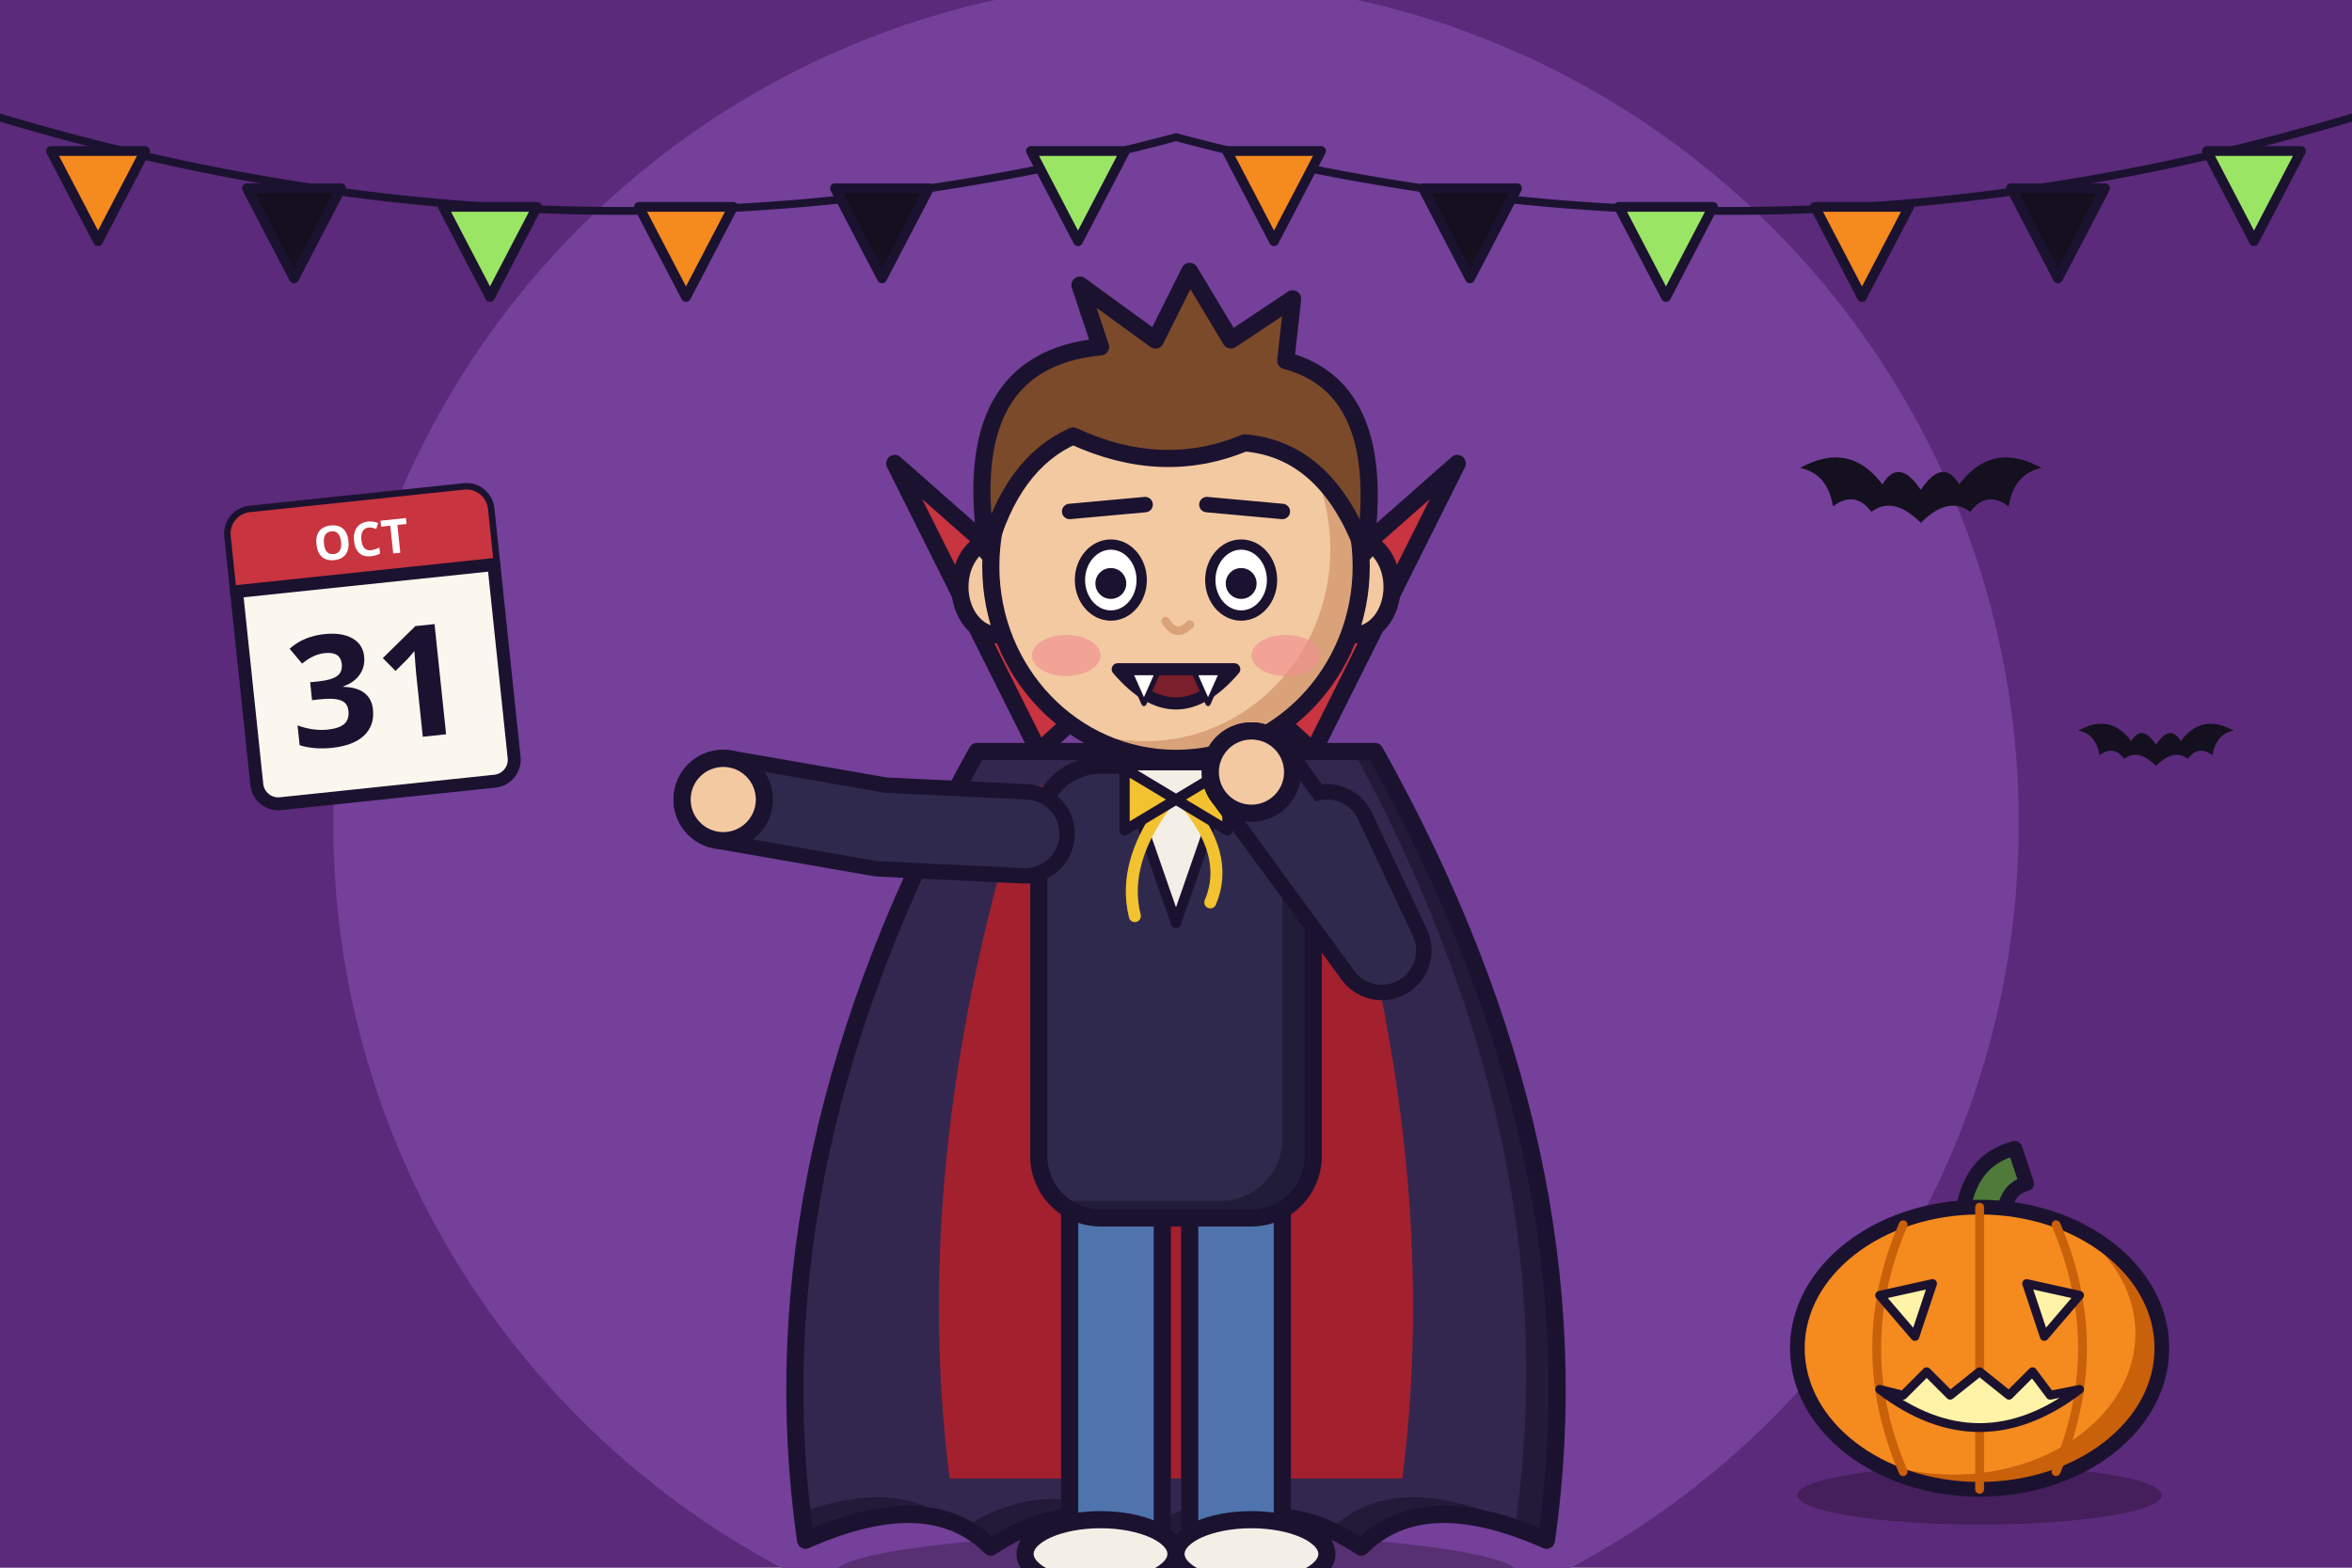
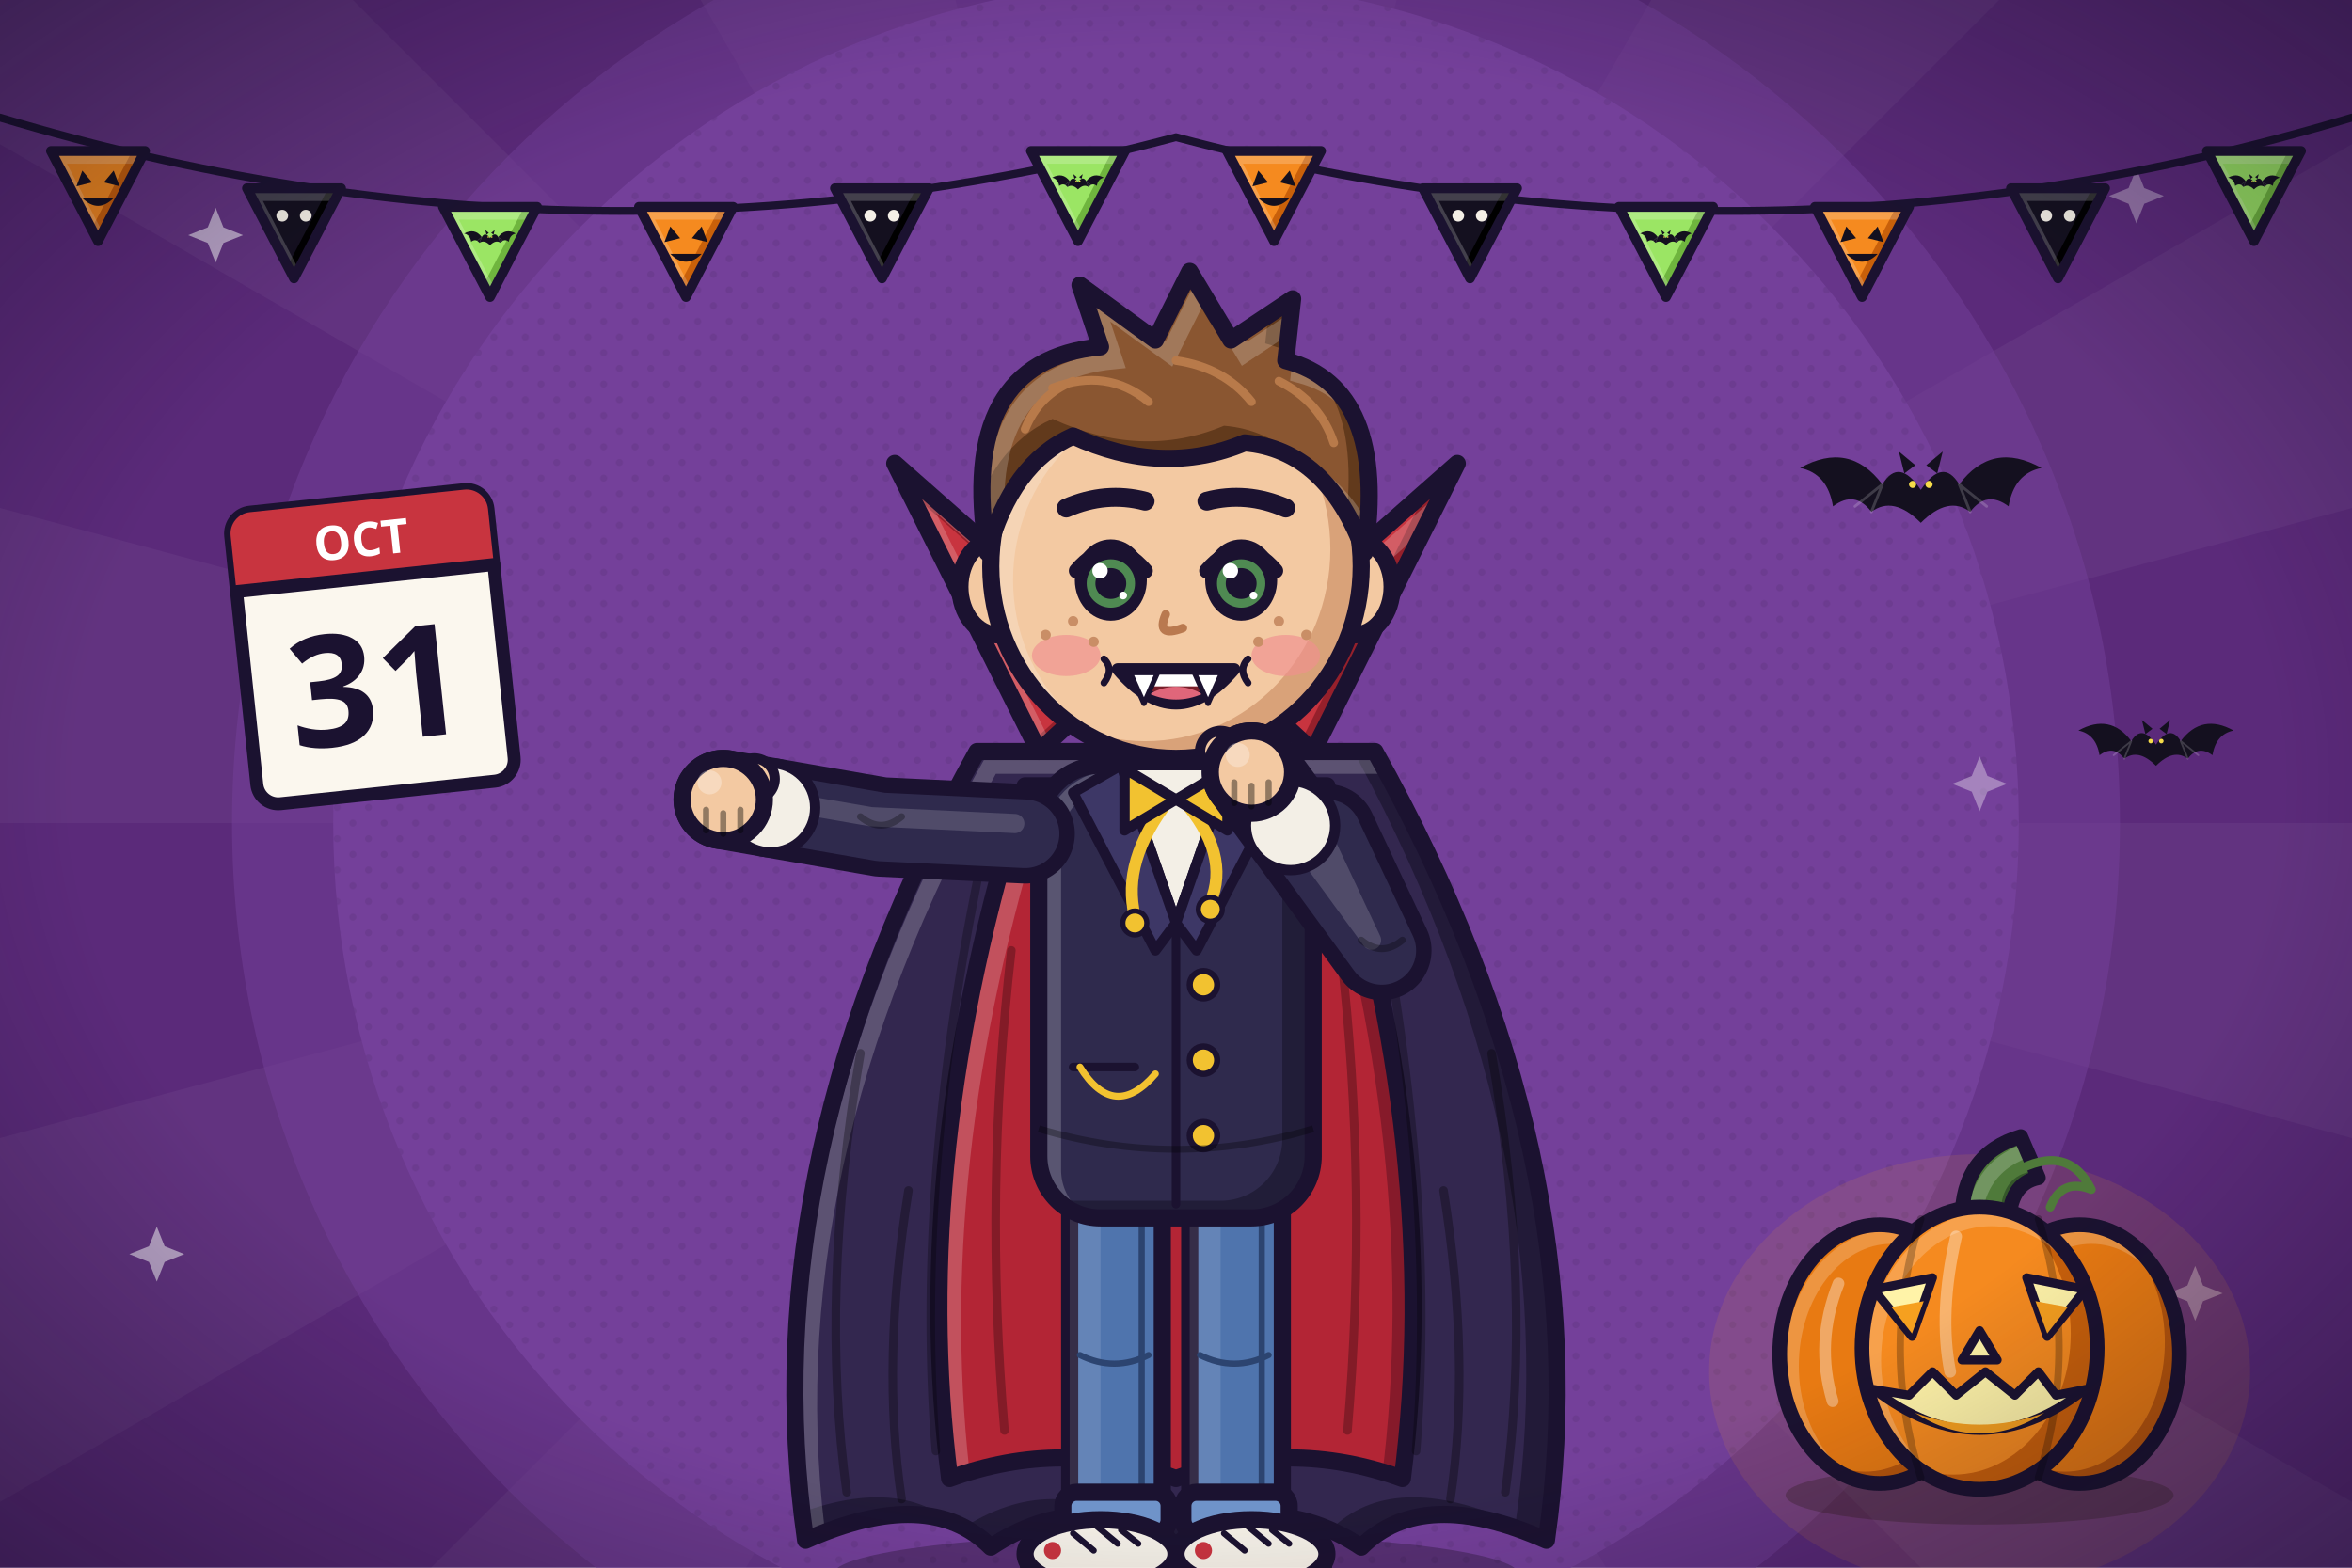
<svg xmlns="http://www.w3.org/2000/svg" viewBox="0 0 1200 800" width="1200" height="800">
+   <defs>
+     <pattern id="wp" width="80" height="110" patternUnits="userSpaceOnUse">
+       <g fill="none" stroke="#000" stroke-opacity=".1" stroke-width="2.5" stroke-linecap="round">
+         <path d="M40 8 Q58 30 40 55 Q22 30 40 8Z M40 55 Q52 70 40 86 Q28 70 40 55Z M40 86 V104 M28 98 Q40 88 52 98 M22 30 Q10 26 6 14 M58 30 Q70 26 74 14" />
+       </g>
+       <g fill="#fff" fill-opacity=".08">
+         <circle cx="0" cy="55" r="5" />
+         <circle cx="80" cy="55" r="5" />
+         <circle cx="0" cy="0" r="3" />
+         <circle cx="80" cy="0" r="3" />
+         <circle cx="0" cy="110" r="3" />
+         <circle cx="80" cy="110" r="3" />
+         <path d="M40 20 Q48 32 40 44 Q32 32 40 20Z" />
+       </g>
+     </pattern>
+     <pattern id="grain" width="320" height="60" patternUnits="userSpaceOnUse">
+       <g fill="none" stroke="#000" stroke-opacity=".13" stroke-width="2" stroke-linecap="round">
+         <path d="M10 12 q60 -8 120 0 t120 2 M40 30 q50 6 100 0 M190 28 q50 -6 110 2 M20 48 q70 -6 140 0 M210 50 q40 4 90 -2" />
+         <ellipse cx="170" cy="30" rx="12" ry="5" />
+         <ellipse cx="170" cy="30" rx="5" ry="2" />
+       </g>
+       <g fill="none" stroke="#fff" stroke-opacity=".06" stroke-width="2">
+         <path d="M60 20 q60 -6 110 0 M220 40 q40 -4 80 0" />
+       </g>
+     </pattern>
+     <pattern id="dots" width="16" height="16" patternUnits="userSpaceOnUse">
+       <circle cx="4" cy="4" r="1.8" fill="#000" fill-opacity=".07" />
+       <circle cx="12" cy="12" r="1.8" fill="#000" fill-opacity=".07" />
+     </pattern>
+     <radialGradient id="vig" cx=".5" cy=".5" r=".75">
+       <stop offset=".62" stop-color="#0b0718" stop-opacity="0" />
+       <stop offset="1" stop-color="#0b0718" stop-opacity=".5" />
+     </radialGradient>
+   </defs>
  <rect width="1200" height="800" fill="#5b2a7a" />
+   <path d="M600 420 L1800 420 L1759.1 730.6Z" fill="#fff" opacity=".045" />
+   <path d="M600 420 L1639.2 1020 L1448.5 1268.5Z" fill="#fff" opacity=".045" />
+   <path d="M600 420 L1200 1459.2 L910.6 1579.1Z" fill="#fff" opacity=".045" />
+   <path d="M600 420 L600 1620 L289.4 1579.1Z" fill="#fff" opacity=".045" />
+   <path d="M600 420 L0 1459.2 L-248.5 1268.5Z" fill="#fff" opacity=".045" />
+   <path d="M600 420 L-439.2 1020 L-559.1 730.6Z" fill="#fff" opacity=".045" />
+   <path d="M600 420 L-600 420 L-559.1 109.4Z" fill="#fff" opacity=".045" />
+   <path d="M600 420 L-439.2 -180 L-248.5 -428.5Z" fill="#fff" opacity=".045" />
+   <path d="M600 420 L0 -619.2 L289.4 -739.1Z" fill="#fff" opacity=".045" />
+   <path d="M600 420 L600 -780 L910.6 -739.1Z" fill="#fff" opacity=".045" />
+   <path d="M600 420 L1200 -619.2 L1448.5 -428.5Z" fill="#fff" opacity=".045" />
+   <path d="M600 420 L1639.2 -180 L1759.1 109.4Z" fill="#fff" opacity=".045" />
+   <circle cx="600" cy="420" r="481.6" fill="#74409a" opacity=".5" />
  <circle cx="600" cy="420" r="430" fill="#74409a" />
+   <circle cx="600" cy="420" r="430" fill="url(#dots)" />
+   <path d="M110 106 l4 10 l10 4 l-10 4 l-4 10 l-4 -10 l-10 -4 l10 -4z" fill="#fff" opacity="0.55" />
+   <path d="M1090 86 l4 10 l10 4 l-10 4 l-4 10 l-4 -10 l-10 -4 l10 -4z" fill="#fff" opacity="0.35" />
+   <path d="M80 626 l4 10 l10 4 l-10 4 l-4 10 l-4 -10 l-10 -4 l10 -4z" fill="#fff" opacity="0.55" />
+   <path d="M1120 646 l4 10 l10 4 l-10 4 l-4 10 l-4 -10 l-10 -4 l10 -4z" fill="#fff" opacity="0.35" />
+   <path d="M200 366 l4 10 l10 4 l-10 4 l-4 10 l-4 -10 l-10 -4 l10 -4z" fill="#fff" opacity="0.55" />
+   <path d="M1010 386 l4 10 l10 4 l-10 4 l-4 10 l-4 -10 l-10 -4 l10 -4z" fill="#fff" opacity="0.35" />
  <path d="M0 60 Q300 150 600 70 Q900 150 1200 60" fill="none" stroke="#1b1230" stroke-width="4" stroke-linecap="round" stroke-linejoin="round" />
-   <path d="M26 77.062 L74 77.062 L50 123.062Z" fill="#f58a1f" stroke="#1b1230" stroke-width="5" stroke-linejoin="round" stroke-linecap="round" />
-   <path d="M126 96.062 L174 96.062 L150 142.062Z" fill="#14101f" stroke="#1b1230" stroke-width="5" stroke-linejoin="round" stroke-linecap="round" />
-   <path d="M226 105.562 L274 105.562 L250 151.562Z" fill="#9be564" stroke="#1b1230" stroke-width="5" stroke-linejoin="round" stroke-linecap="round" />
-   <path d="M326 105.562 L374 105.562 L350 151.562Z" fill="#f58a1f" stroke="#1b1230" stroke-width="5" stroke-linejoin="round" stroke-linecap="round" />
-   <path d="M426 96.062 L474 96.062 L450 142.062Z" fill="#14101f" stroke="#1b1230" stroke-width="5" stroke-linejoin="round" stroke-linecap="round" />
-   <path d="M526 77.062 L574 77.062 L550 123.062Z" fill="#9be564" stroke="#1b1230" stroke-width="5" stroke-linejoin="round" stroke-linecap="round" />
-   <path d="M626 77.062 L674 77.062 L650 123.062Z" fill="#f58a1f" stroke="#1b1230" stroke-width="5" stroke-linejoin="round" stroke-linecap="round" />
-   <path d="M726 96.062 L774 96.062 L750 142.062Z" fill="#14101f" stroke="#1b1230" stroke-width="5" stroke-linejoin="round" stroke-linecap="round" />
-   <path d="M826 105.562 L874 105.562 L850 151.562Z" fill="#9be564" stroke="#1b1230" stroke-width="5" stroke-linejoin="round" stroke-linecap="round" />
-   <path d="M926 105.562 L974 105.562 L950 151.562Z" fill="#f58a1f" stroke="#1b1230" stroke-width="5" stroke-linejoin="round" stroke-linecap="round" />
-   <path d="M1026 96.062 L1074 96.062 L1050 142.062Z" fill="#14101f" stroke="#1b1230" stroke-width="5" stroke-linejoin="round" stroke-linecap="round" />
-   <path d="M1126 77.062 L1174 77.062 L1150 123.062Z" fill="#9be564" stroke="#1b1230" stroke-width="5" stroke-linejoin="round" stroke-linecap="round" />
+   <clipPath id="c0">
+     <path d="M26 77.062 L74 77.062 L50 123.062Z" />
+   </clipPath>
+   <path d="M26 77.062 L74 77.062 L50 123.062Z" fill="#c9600a" />
+   <g clip-path="url(#c0)">
+     <path d="M26 77.062 L74 77.062 L50 123.062Z" fill="#f58a1f" transform="translate(-5 -3)" />
+     <path d="M26 77.062 L74 77.062 L50 123.062Z" fill="none" stroke="#fff" stroke-opacity=".2" stroke-width="5" transform="translate(4 4)" />
+   </g>
+   <path d="M26 77.062 L74 77.062 L50 123.062Z" fill="none" stroke="#1b1230" stroke-width="5" stroke-linejoin="round" stroke-linecap="round" />
+   <path d="M42 87.062 l5 6 l-8 2z M58 87.062 l-5 6 l8 2z M42 101.062 q8 8 16 0z" fill="#14101f" />
+   <clipPath id="c1">
+     <path d="M126 96.062 L174 96.062 L150 142.062Z" />
+   </clipPath>
+   <path d="M126 96.062 L174 96.062 L150 142.062Z" fill="#000" />
+   <g clip-path="url(#c1)">
+     <path d="M126 96.062 L174 96.062 L150 142.062Z" fill="#14101f" transform="translate(-5 -3)" />
+     <path d="M126 96.062 L174 96.062 L150 142.062Z" fill="none" stroke="#fff" stroke-opacity=".2" stroke-width="5" transform="translate(4 4)" />
+   </g>
+   <path d="M126 96.062 L174 96.062 L150 142.062Z" fill="none" stroke="#1b1230" stroke-width="5" stroke-linejoin="round" stroke-linecap="round" />
+   <circle cx="144" cy="110.062" r="3" fill="#f4efe6" />
+   <circle cx="156" cy="110.062" r="3" fill="#f4efe6" />
+   <clipPath id="c2">
+     <path d="M226 105.562 L274 105.562 L250 151.562Z" />
+   </clipPath>
+   <path d="M226 105.562 L274 105.562 L250 151.562Z" fill="#6fb53e" />
+   <g clip-path="url(#c2)">
+     <path d="M226 105.562 L274 105.562 L250 151.562Z" fill="#9be564" transform="translate(-5 -3)" />
+     <path d="M226 105.562 L274 105.562 L250 151.562Z" fill="none" stroke="#fff" stroke-opacity=".2" stroke-width="5" transform="translate(4 4)" />
+   </g>
+   <path d="M226 105.562 L274 105.562 L250 151.562Z" fill="none" stroke="#1b1230" stroke-width="5" stroke-linejoin="round" stroke-linecap="round" />
+   <g transform="translate(250 121.5625) scale(0.3)">
+     <path d="M0 0 Q-8 -12 -14 -2 Q-26 -18 -44 -8 Q-34 -6 -32 6 Q-24 0 -18 8 Q-10 2 0 12 Q10 2 18 8 Q24 0 32 6 Q34 -6 44 -8 Q26 -18 14 -2 Q8 -12 0 0Z" fill="#14101f" />
+     <path d="M-6 -6 l-2 -8 l6 5 M6 -6 l2 -8 l-6 5" fill="#14101f" />
+     <circle cx="-3" cy="-2" r="1.3" fill="#f6dc4a" />
+     <circle cx="3" cy="-2" r="1.3" fill="#f6dc4a" />
+     <path d="M-14 -2 l-10 8 M14 -2 l10 8 M-14 -2 l-4 10 M14 -2 l4 10" fill="none" stroke="#fff" stroke-opacity="0.18" stroke-width="1" stroke-linecap="round" stroke-linejoin="round" />
+   </g>
+   <clipPath id="c3">
+     <path d="M326 105.562 L374 105.562 L350 151.562Z" />
+   </clipPath>
+   <path d="M326 105.562 L374 105.562 L350 151.562Z" fill="#c9600a" />
+   <g clip-path="url(#c3)">
+     <path d="M326 105.562 L374 105.562 L350 151.562Z" fill="#f58a1f" transform="translate(-5 -3)" />
+     <path d="M326 105.562 L374 105.562 L350 151.562Z" fill="none" stroke="#fff" stroke-opacity=".2" stroke-width="5" transform="translate(4 4)" />
+   </g>
+   <path d="M326 105.562 L374 105.562 L350 151.562Z" fill="none" stroke="#1b1230" stroke-width="5" stroke-linejoin="round" stroke-linecap="round" />
+   <path d="M342 115.562 l5 6 l-8 2z M358 115.562 l-5 6 l8 2z M342 129.562 q8 8 16 0z" fill="#14101f" />
+   <clipPath id="c4">
+     <path d="M426 96.062 L474 96.062 L450 142.062Z" />
+   </clipPath>
+   <path d="M426 96.062 L474 96.062 L450 142.062Z" fill="#000" />
+   <g clip-path="url(#c4)">
+     <path d="M426 96.062 L474 96.062 L450 142.062Z" fill="#14101f" transform="translate(-5 -3)" />
+     <path d="M426 96.062 L474 96.062 L450 142.062Z" fill="none" stroke="#fff" stroke-opacity=".2" stroke-width="5" transform="translate(4 4)" />
+   </g>
+   <path d="M426 96.062 L474 96.062 L450 142.062Z" fill="none" stroke="#1b1230" stroke-width="5" stroke-linejoin="round" stroke-linecap="round" />
+   <circle cx="444" cy="110.062" r="3" fill="#f4efe6" />
+   <circle cx="456" cy="110.062" r="3" fill="#f4efe6" />
+   <clipPath id="c5">
+     <path d="M526 77.062 L574 77.062 L550 123.062Z" />
+   </clipPath>
+   <path d="M526 77.062 L574 77.062 L550 123.062Z" fill="#6fb53e" />
+   <g clip-path="url(#c5)">
+     <path d="M526 77.062 L574 77.062 L550 123.062Z" fill="#9be564" transform="translate(-5 -3)" />
+     <path d="M526 77.062 L574 77.062 L550 123.062Z" fill="none" stroke="#fff" stroke-opacity=".2" stroke-width="5" transform="translate(4 4)" />
+   </g>
+   <path d="M526 77.062 L574 77.062 L550 123.062Z" fill="none" stroke="#1b1230" stroke-width="5" stroke-linejoin="round" stroke-linecap="round" />
+   <g transform="translate(550 93.0625) scale(0.3)">
+     <path d="M0 0 Q-8 -12 -14 -2 Q-26 -18 -44 -8 Q-34 -6 -32 6 Q-24 0 -18 8 Q-10 2 0 12 Q10 2 18 8 Q24 0 32 6 Q34 -6 44 -8 Q26 -18 14 -2 Q8 -12 0 0Z" fill="#14101f" />
+     <path d="M-6 -6 l-2 -8 l6 5 M6 -6 l2 -8 l-6 5" fill="#14101f" />
+     <circle cx="-3" cy="-2" r="1.3" fill="#f6dc4a" />
+     <circle cx="3" cy="-2" r="1.3" fill="#f6dc4a" />
+     <path d="M-14 -2 l-10 8 M14 -2 l10 8 M-14 -2 l-4 10 M14 -2 l4 10" fill="none" stroke="#fff" stroke-opacity="0.18" stroke-width="1" stroke-linecap="round" stroke-linejoin="round" />
+   </g>
+   <clipPath id="c6">
+     <path d="M626 77.062 L674 77.062 L650 123.062Z" />
+   </clipPath>
+   <path d="M626 77.062 L674 77.062 L650 123.062Z" fill="#c9600a" />
+   <g clip-path="url(#c6)">
+     <path d="M626 77.062 L674 77.062 L650 123.062Z" fill="#f58a1f" transform="translate(-5 -3)" />
+     <path d="M626 77.062 L674 77.062 L650 123.062Z" fill="none" stroke="#fff" stroke-opacity=".2" stroke-width="5" transform="translate(4 4)" />
+   </g>
+   <path d="M626 77.062 L674 77.062 L650 123.062Z" fill="none" stroke="#1b1230" stroke-width="5" stroke-linejoin="round" stroke-linecap="round" />
+   <path d="M642 87.062 l5 6 l-8 2z M658 87.062 l-5 6 l8 2z M642 101.062 q8 8 16 0z" fill="#14101f" />
+   <clipPath id="c7">
+     <path d="M726 96.062 L774 96.062 L750 142.062Z" />
+   </clipPath>
+   <path d="M726 96.062 L774 96.062 L750 142.062Z" fill="#000" />
+   <g clip-path="url(#c7)">
+     <path d="M726 96.062 L774 96.062 L750 142.062Z" fill="#14101f" transform="translate(-5 -3)" />
+     <path d="M726 96.062 L774 96.062 L750 142.062Z" fill="none" stroke="#fff" stroke-opacity=".2" stroke-width="5" transform="translate(4 4)" />
+   </g>
+   <path d="M726 96.062 L774 96.062 L750 142.062Z" fill="none" stroke="#1b1230" stroke-width="5" stroke-linejoin="round" stroke-linecap="round" />
+   <circle cx="744" cy="110.062" r="3" fill="#f4efe6" />
+   <circle cx="756" cy="110.062" r="3" fill="#f4efe6" />
+   <clipPath id="c8">
+     <path d="M826 105.562 L874 105.562 L850 151.562Z" />
+   </clipPath>
+   <path d="M826 105.562 L874 105.562 L850 151.562Z" fill="#6fb53e" />
+   <g clip-path="url(#c8)">
+     <path d="M826 105.562 L874 105.562 L850 151.562Z" fill="#9be564" transform="translate(-5 -3)" />
+     <path d="M826 105.562 L874 105.562 L850 151.562Z" fill="none" stroke="#fff" stroke-opacity=".2" stroke-width="5" transform="translate(4 4)" />
+   </g>
+   <path d="M826 105.562 L874 105.562 L850 151.562Z" fill="none" stroke="#1b1230" stroke-width="5" stroke-linejoin="round" stroke-linecap="round" />
+   <g transform="translate(850 121.5625) scale(0.3)">
+     <path d="M0 0 Q-8 -12 -14 -2 Q-26 -18 -44 -8 Q-34 -6 -32 6 Q-24 0 -18 8 Q-10 2 0 12 Q10 2 18 8 Q24 0 32 6 Q34 -6 44 -8 Q26 -18 14 -2 Q8 -12 0 0Z" fill="#14101f" />
+     <path d="M-6 -6 l-2 -8 l6 5 M6 -6 l2 -8 l-6 5" fill="#14101f" />
+     <circle cx="-3" cy="-2" r="1.3" fill="#f6dc4a" />
+     <circle cx="3" cy="-2" r="1.3" fill="#f6dc4a" />
+     <path d="M-14 -2 l-10 8 M14 -2 l10 8 M-14 -2 l-4 10 M14 -2 l4 10" fill="none" stroke="#fff" stroke-opacity="0.18" stroke-width="1" stroke-linecap="round" stroke-linejoin="round" />
+   </g>
+   <clipPath id="c9">
+     <path d="M926 105.562 L974 105.562 L950 151.562Z" />
+   </clipPath>
+   <path d="M926 105.562 L974 105.562 L950 151.562Z" fill="#c9600a" />
+   <g clip-path="url(#c9)">
+     <path d="M926 105.562 L974 105.562 L950 151.562Z" fill="#f58a1f" transform="translate(-5 -3)" />
+     <path d="M926 105.562 L974 105.562 L950 151.562Z" fill="none" stroke="#fff" stroke-opacity=".2" stroke-width="5" transform="translate(4 4)" />
+   </g>
+   <path d="M926 105.562 L974 105.562 L950 151.562Z" fill="none" stroke="#1b1230" stroke-width="5" stroke-linejoin="round" stroke-linecap="round" />
+   <path d="M942 115.562 l5 6 l-8 2z M958 115.562 l-5 6 l8 2z M942 129.562 q8 8 16 0z" fill="#14101f" />
+   <clipPath id="c10">
+     <path d="M1026 96.062 L1074 96.062 L1050 142.062Z" />
+   </clipPath>
+   <path d="M1026 96.062 L1074 96.062 L1050 142.062Z" fill="#000" />
+   <g clip-path="url(#c10)">
+     <path d="M1026 96.062 L1074 96.062 L1050 142.062Z" fill="#14101f" transform="translate(-5 -3)" />
+     <path d="M1026 96.062 L1074 96.062 L1050 142.062Z" fill="none" stroke="#fff" stroke-opacity=".2" stroke-width="5" transform="translate(4 4)" />
+   </g>
+   <path d="M1026 96.062 L1074 96.062 L1050 142.062Z" fill="none" stroke="#1b1230" stroke-width="5" stroke-linejoin="round" stroke-linecap="round" />
+   <circle cx="1044" cy="110.062" r="3" fill="#f4efe6" />
+   <circle cx="1056" cy="110.062" r="3" fill="#f4efe6" />
+   <clipPath id="c11">
+     <path d="M1126 77.062 L1174 77.062 L1150 123.062Z" />
+   </clipPath>
+   <path d="M1126 77.062 L1174 77.062 L1150 123.062Z" fill="#6fb53e" />
+   <g clip-path="url(#c11)">
+     <path d="M1126 77.062 L1174 77.062 L1150 123.062Z" fill="#9be564" transform="translate(-5 -3)" />
+     <path d="M1126 77.062 L1174 77.062 L1150 123.062Z" fill="none" stroke="#fff" stroke-opacity=".2" stroke-width="5" transform="translate(4 4)" />
+   </g>
+   <path d="M1126 77.062 L1174 77.062 L1150 123.062Z" fill="none" stroke="#1b1230" stroke-width="5" stroke-linejoin="round" stroke-linecap="round" />
+   <g transform="translate(1150 93.0625) scale(0.3)">
+     <path d="M0 0 Q-8 -12 -14 -2 Q-26 -18 -44 -8 Q-34 -6 -32 6 Q-24 0 -18 8 Q-10 2 0 12 Q10 2 18 8 Q24 0 32 6 Q34 -6 44 -8 Q26 -18 14 -2 Q8 -12 0 0Z" fill="#14101f" />
+     <path d="M-6 -6 l-2 -8 l6 5 M6 -6 l2 -8 l-6 5" fill="#14101f" />
+     <circle cx="-3" cy="-2" r="1.3" fill="#f6dc4a" />
+     <circle cx="3" cy="-2" r="1.3" fill="#f6dc4a" />
+     <path d="M-14 -2 l-10 8 M14 -2 l10 8 M-14 -2 l-4 10 M14 -2 l4 10" fill="none" stroke="#fff" stroke-opacity="0.18" stroke-width="1" stroke-linecap="round" stroke-linejoin="round" />
+   </g>
  <g transform="translate(190 330) rotate(-6) scale(2.2)">
    <rect x="-30" y="-34" width="60" height="68" rx="5" fill="#fbf7ee" stroke="#1b1230" stroke-width="3" stroke-linejoin="round" stroke-linecap="round" />
    <path d="M-30 -29 a5 5 0 0 1 5 -5 h50 a5 5 0 0 1 5 5 v13 h-60z" fill="#c8343f" />
    <path d="M-30 -16 h60" fill="none" stroke="#1b1230" stroke-width="3" stroke-linecap="round" stroke-linejoin="round" />
    <text x="0" y="-21" font-family="'Open Sans',sans-serif" font-weight="700" font-size="11" fill="#fff" text-anchor="middle">OCT</text>
    <text x="0" y="22" font-family="'Open Sans',sans-serif" font-weight="700" font-size="36" fill="#1b1230" text-anchor="middle">31</text>
  </g>
  <g transform="translate(1010 760) scale(1.5)">
-     <ellipse cx="0" cy="2" rx="62" ry="10" fill="#000" opacity=".25" />
-     <path d="M-6 -92 Q-4 -112 12 -116 L16 -104 Q8 -102 8 -90Z" fill="#4f7a3a" stroke="#1b1230" stroke-width="5" stroke-linejoin="round" stroke-linecap="round" />
-     <clipPath id="c0">
-       <ellipse cx="0" cy="-48" rx="62" ry="48" />
-     </clipPath>
-     <ellipse cx="0" cy="-48" rx="62" ry="48" fill="#c9600a" />
-     <g clip-path="url(#c0)">
-       <ellipse cx="0" cy="-48" rx="62" ry="48" fill="#f58a1f" transform="translate(-9 -5)" />
-     </g>
-     <ellipse cx="0" cy="-48" rx="62" ry="48" fill="none" stroke="#1b1230" stroke-width="5" stroke-linejoin="round" stroke-linecap="round" />
-     <path d="M-26 -90 Q-44 -48 -26 -6 M26 -90 Q44 -48 26 -6 M0 -96 V0" fill="none" stroke="#c9600a" stroke-width="3" stroke-linecap="round" stroke-linejoin="round" />
-     <path d="M-34 -66 l18 -4 l-6 18z M34 -66 l-18 -4 l6 18z" fill="#fff3a8" stroke="#1b1230" stroke-width="3" stroke-linejoin="round" stroke-linecap="round" />
-     <path d="M-34 -34 Q0 -8 34 -34 l-10 2 l-6 -8 l-8 8 l-10 -8 l-10 8 l-8 -8 l-8 8 z" fill="#fff3a8" stroke="#1b1230" stroke-width="3" stroke-linejoin="round" stroke-linecap="round" />
+     <ellipse cx="0" cy="2" rx="66" ry="10" fill="#000" opacity=".25" />
+     <ellipse cx="0" cy="-40" rx="92" ry="74" fill="#f6a01f" opacity=".12" />
+     <clipPath id="c12">
+       <path d="M-6 -92 Q-6 -114 14 -120 L20 -106 Q10 -104 10 -90Z" />
+     </clipPath>
+     <path d="M-6 -92 Q-6 -114 14 -120 L20 -106 Q10 -104 10 -90Z" fill="#35572a" />
+     <g clip-path="url(#c12)">
+       <path d="M-6 -92 Q-6 -114 14 -120 L20 -106 Q10 -104 10 -90Z" fill="#4f7a3a" transform="translate(-3 -2)" />
+       <path d="M-6 -92 Q-6 -114 14 -120 L20 -106 Q10 -104 10 -90Z" fill="none" stroke="#fff" stroke-opacity=".2" stroke-width="5" transform="translate(4 4)" />
+     </g>
+     <path d="M-6 -92 Q-6 -114 14 -120 L20 -106 Q10 -104 10 -90Z" fill="none" stroke="#1b1230" stroke-width="5" stroke-linejoin="round" stroke-linecap="round" />
+     <path d="M12 -108 q18 -10 26 6 q-10 -4 -14 6" fill="none" stroke="#4f7a3a" stroke-width="3" stroke-linecap="round" stroke-linejoin="round" />
+     <clipPath id="c13">
+       <ellipse cx="-34" cy="-46" rx="34" ry="44" />
+     </clipPath>
+     <ellipse cx="-34" cy="-46" rx="34" ry="44" fill="#b9560a" />
+     <g clip-path="url(#c13)">
+       <ellipse cx="-34" cy="-46" rx="34" ry="44" fill="#e87a12" transform="translate(-5 -4)" />
+       <ellipse cx="-34" cy="-46" rx="34" ry="44" fill="none" stroke="#fff" stroke-opacity=".2" stroke-width="5" transform="translate(4 4)" />
+     </g>
+     <ellipse cx="-34" cy="-46" rx="34" ry="44" fill="none" stroke="#1b1230" stroke-width="5" stroke-linejoin="round" stroke-linecap="round" />
+     <clipPath id="c14">
+       <ellipse cx="34" cy="-46" rx="34" ry="44" />
+     </clipPath>
+     <ellipse cx="34" cy="-46" rx="34" ry="44" fill="#b9560a" />
+     <g clip-path="url(#c14)">
+       <ellipse cx="34" cy="-46" rx="34" ry="44" fill="#e87a12" transform="translate(-5 -4)" />
+       <ellipse cx="34" cy="-46" rx="34" ry="44" fill="none" stroke="#fff" stroke-opacity=".2" stroke-width="5" transform="translate(4 4)" />
+     </g>
+     <ellipse cx="34" cy="-46" rx="34" ry="44" fill="none" stroke="#1b1230" stroke-width="5" stroke-linejoin="round" stroke-linecap="round" />
+     <clipPath id="c15">
+       <ellipse cx="0" cy="-48" rx="40" ry="48" />
+     </clipPath>
+     <ellipse cx="0" cy="-48" rx="40" ry="48" fill="#c9600a" />
+     <g clip-path="url(#c15)">
+       <ellipse cx="0" cy="-48" rx="40" ry="48" fill="#f58a1f" transform="translate(-9 -5)" />
+       <ellipse cx="0" cy="-48" rx="40" ry="48" fill="none" stroke="#fff" stroke-opacity=".2" stroke-width="5" transform="translate(4 4)" />
+     </g>
+     <ellipse cx="0" cy="-48" rx="40" ry="48" fill="none" stroke="#1b1230" stroke-width="5" stroke-linejoin="round" stroke-linecap="round" />
+     <path d="M-20 -92 Q-34 -48 -20 -4 M20 -92 Q34 -48 20 -4" fill="none" stroke="#000" stroke-opacity="0.25" stroke-width="2.5" stroke-linecap="round" stroke-linejoin="round" />
+     <path d="M-48 -70 Q-56 -50 -50 -30 M-8 -86 Q-14 -60 -10 -40" fill="none" stroke="#fff" stroke-opacity="0.35" stroke-width="4" stroke-linecap="round" stroke-linejoin="round" />
+     <path d="M-36 -68 l20 -4 l-7 20z M36 -68 l-20 -4 l7 20z M-6 -44 l6 -10 l6 10z" fill="#fff3a8" stroke="#1b1230" stroke-width="3" stroke-linejoin="round" stroke-linecap="round" />
+     <path d="M-30 -62 l11 -2 l-4 11z M30 -62 l-11 -2 l4 11z" fill="#f6a01f" />
+     <path d="M-36 -34 Q0 -6 36 -34 l-10 2 l-6 -8 l-8 8 l-10 -8 l-10 8 l-8 -8 l-8 8 z" fill="#fff3a8" stroke="#1b1230" stroke-width="3" stroke-linejoin="round" stroke-linecap="round" />
+     <path d="M-22 -26 Q0 -12 22 -26 Q0 -18 -22 -26z" fill="#f6a01f" />
  </g>
  <g transform="translate(980 250) scale(1.4)">
    <path d="M0 0 Q-8 -12 -14 -2 Q-26 -18 -44 -8 Q-34 -6 -32 6 Q-24 0 -18 8 Q-10 2 0 12 Q10 2 18 8 Q24 0 32 6 Q34 -6 44 -8 Q26 -18 14 -2 Q8 -12 0 0Z" fill="#14101f" />
+     <path d="M-6 -6 l-2 -8 l6 5 M6 -6 l2 -8 l-6 5" fill="#14101f" />
+     <circle cx="-3" cy="-2" r="1.3" fill="#f6dc4a" />
+     <circle cx="3" cy="-2" r="1.3" fill="#f6dc4a" />
+     <path d="M-14 -2 l-10 8 M14 -2 l10 8 M-14 -2 l-4 10 M14 -2 l4 10" fill="none" stroke="#fff" stroke-opacity="0.18" stroke-width="1" stroke-linecap="round" stroke-linejoin="round" />
  </g>
  <g transform="translate(1100 380) scale(0.9)">
    <path d="M0 0 Q-8 -12 -14 -2 Q-26 -18 -44 -8 Q-34 -6 -32 6 Q-24 0 -18 8 Q-10 2 0 12 Q10 2 18 8 Q24 0 32 6 Q34 -6 44 -8 Q26 -18 14 -2 Q8 -12 0 0Z" fill="#14101f" />
+     <path d="M-6 -6 l-2 -8 l6 5 M6 -6 l2 -8 l-6 5" fill="#14101f" />
+     <circle cx="-3" cy="-2" r="1.3" fill="#f6dc4a" />
+     <circle cx="3" cy="-2" r="1.3" fill="#f6dc4a" />
+     <path d="M-14 -2 l-10 8 M14 -2 l10 8 M-14 -2 l-4 10 M14 -2 l4 10" fill="none" stroke="#fff" stroke-opacity="0.18" stroke-width="1" stroke-linecap="round" stroke-linejoin="round" />
  </g>
  <g transform="translate(600 800) scale(1.75)">
    <ellipse cx="0" cy="2" rx="100" ry="12" fill="#000" opacity=".25" />
-     <clipPath id="c1">
+     <clipPath id="c16">
      <path d="M-58 -238 Q-124 -120 -108 -8 Q-72 -24 -54 -6 Q-27 -24 0 -6 Q27 -24 54 -6 Q72 -24 108 -8 Q124 -120 58 -238 Z" />
    </clipPath>
    <path d="M-58 -238 Q-124 -120 -108 -8 Q-72 -24 -54 -6 Q-27 -24 0 -6 Q27 -24 54 -6 Q72 -24 108 -8 Q124 -120 58 -238 Z" fill="#221a38" />
-     <g clip-path="url(#c1)">
+     <g clip-path="url(#c16)">
      <path d="M-58 -238 Q-124 -120 -108 -8 Q-72 -24 -54 -6 Q-27 -24 0 -6 Q27 -24 54 -6 Q72 -24 108 -8 Q124 -120 58 -238 Z" fill="#33274f" transform="translate(-9 -5)" />
+       <path d="M-58 -238 Q-124 -120 -108 -8 Q-72 -24 -54 -6 Q-27 -24 0 -6 Q27 -24 54 -6 Q72 -24 108 -8 Q124 -120 58 -238 Z" fill="none" stroke="#fff" stroke-opacity=".2" stroke-width="5" transform="translate(4 4)" />
    </g>
    <path d="M-58 -238 Q-124 -120 -108 -8 Q-72 -24 -54 -6 Q-27 -24 0 -6 Q27 -24 54 -6 Q72 -24 108 -8 Q124 -120 58 -238 Z" fill="none" stroke="#1b1230" stroke-width="5" stroke-linejoin="round" stroke-linecap="round" />
-     <path d="M-44 -228 Q-78 -120 -66 -26 L66 -26 Q78 -120 44 -228 Z" fill="#a3202f" />
+     <clipPath id="c17">
+       <path d="M-44 -228 Q-78 -120 -66 -26 Q-33 -38 0 -26 Q33 -38 66 -26 Q78 -120 44 -228 Z" />
+     </clipPath>
+     <path d="M-44 -228 Q-78 -120 -66 -26 Q-33 -38 0 -26 Q33 -38 66 -26 Q78 -120 44 -228 Z" fill="#861a2a" />
+     <g clip-path="url(#c17)">
+       <path d="M-44 -228 Q-78 -120 -66 -26 Q-33 -38 0 -26 Q33 -38 66 -26 Q78 -120 44 -228 Z" fill="#b32535" transform="translate(-6 0)" />
+       <path d="M-44 -228 Q-78 -120 -66 -26 Q-33 -38 0 -26 Q33 -38 66 -26 Q78 -120 44 -228 Z" fill="none" stroke="#fff" stroke-opacity=".2" stroke-width="5" transform="translate(4 4)" />
+     </g>
+     <path d="M-44 -228 Q-78 -120 -66 -26 Q-33 -38 0 -26 Q33 -38 66 -26 Q78 -120 44 -228 Z" fill="none" stroke="#1b1230" stroke-width="5" stroke-linejoin="round" stroke-linecap="round" />
+     <path d="M-58 -200 Q-76 -110 -70 -34 M58 -200 Q76 -110 70 -34 M-48 -180 Q-56 -110 -50 -40 M48 -180 Q56 -110 50 -40" fill="none" stroke="#00000045" stroke-width="2.5" stroke-linecap="round" stroke-linejoin="round" />
+     <path d="M-92 -150 Q-104 -80 -96 -22 M92 -150 Q104 -80 96 -22 M-78 -110 Q-86 -60 -80 -20 M78 -110 Q86 -60 80 -20" fill="none" stroke="#0000004d" stroke-width="2.5" stroke-linecap="round" stroke-linejoin="round" />
    <rect x="-31" y="-112" width="27" height="104" rx="6" fill="#4f74ad" stroke="#1b1230" stroke-width="5" stroke-linejoin="round" stroke-linecap="round" />
    <rect x="4" y="-112" width="27" height="104" rx="6" fill="#4f74ad" stroke="#1b1230" stroke-width="5" stroke-linejoin="round" stroke-linecap="round" />
+     <rect x="-31" y="-112" width="9" height="100" rx="4" fill="#fff" opacity=".12" />
+     <rect x="4" y="-112" width="9" height="100" rx="4" fill="#fff" opacity=".12" />
+     <path d="M-10 -106 V-14 M25 -106 V-14" fill="none" stroke="#2c4470" stroke-width="1.8" stroke-linecap="round" stroke-linejoin="round" />
+     <path d="M-28 -62 q10 5 20 0 M7 -62 q10 5 20 0" fill="none" stroke="#2c4470" stroke-width="1.8" stroke-linecap="round" stroke-linejoin="round" />
+     <rect x="-33" y="-22" width="31" height="12" rx="4" fill="#6f93c9" stroke="#1b1230" stroke-width="5" stroke-linejoin="round" stroke-linecap="round" />
+     <rect x="2" y="-22" width="31" height="12" rx="4" fill="#6f93c9" stroke="#1b1230" stroke-width="5" stroke-linejoin="round" stroke-linecap="round" />
    <ellipse cx="-22" cy="-4" rx="22" ry="10" fill="#f4efe6" stroke="#1b1230" stroke-width="5" stroke-linejoin="round" stroke-linecap="round" />
+     <path d="M-44 -3 a22 10 0 0 0 44 0 l0 3 a22 9 0 0 1 -44 0z" fill="#c8343f" stroke="#1b1230" stroke-width="3" stroke-linejoin="round" stroke-linecap="round" />
+     <path d="M-30 -10 l6 5 M-23 -12 l6 5 M-16 -11 l5 4" fill="none" stroke="#1b1230" stroke-width="1.8" stroke-linecap="round" stroke-linejoin="round" />
+     <circle cx="-36" cy="-5" r="2.5" fill="#c8343f" />
    <ellipse cx="22" cy="-4" rx="22" ry="10" fill="#f4efe6" stroke="#1b1230" stroke-width="5" stroke-linejoin="round" stroke-linecap="round" />
+     <path d="M0 -3 a22 10 0 0 0 44 0 l0 3 a22 9 0 0 1 -44 0z" fill="#c8343f" stroke="#1b1230" stroke-width="3" stroke-linejoin="round" stroke-linecap="round" />
+     <path d="M14 -10 l6 5 M21 -12 l6 5 M28 -11 l5 4" fill="none" stroke="#1b1230" stroke-width="1.8" stroke-linecap="round" stroke-linejoin="round" />
+     <circle cx="8" cy="-5" r="2.5" fill="#c8343f" />
    <g transform="translate(0 0)">
-       <path d="M-40 -238 L-82 -322 L-14 -262 Z" fill="#c8343f" stroke="#1b1230" stroke-width="5" stroke-linejoin="round" stroke-linecap="round" />
-       <path d="M40 -238 L82 -322 L14 -262 Z" fill="#c8343f" stroke="#1b1230" stroke-width="5" stroke-linejoin="round" stroke-linecap="round" />
-       <clipPath id="c2">
+       <clipPath id="c18">
+         <path d="M-40 -238 L-82 -322 L-14 -262 Z" />
+       </clipPath>
+       <path d="M-40 -238 L-82 -322 L-14 -262 Z" fill="#96202b" />
+       <g clip-path="url(#c18)">
+         <path d="M-40 -238 L-82 -322 L-14 -262 Z" fill="#c8343f" transform="translate(-5 0)" />
+         <path d="M-40 -238 L-82 -322 L-14 -262 Z" fill="none" stroke="#fff" stroke-opacity=".2" stroke-width="5" transform="translate(4 4)" />
+       </g>
+       <path d="M-40 -238 L-82 -322 L-14 -262 Z" fill="none" stroke="#1b1230" stroke-width="5" stroke-linejoin="round" stroke-linecap="round" />
+       <clipPath id="c19">
+         <path d="M40 -238 L82 -322 L14 -262 Z" />
+       </clipPath>
+       <path d="M40 -238 L82 -322 L14 -262 Z" fill="#96202b" />
+       <g clip-path="url(#c19)">
+         <path d="M40 -238 L82 -322 L14 -262 Z" fill="#c8343f" transform="translate(-5 0)" />
+         <path d="M40 -238 L82 -322 L14 -262 Z" fill="none" stroke="#fff" stroke-opacity=".2" stroke-width="5" transform="translate(4 4)" />
+       </g>
+       <path d="M40 -238 L82 -322 L14 -262 Z" fill="none" stroke="#1b1230" stroke-width="5" stroke-linejoin="round" stroke-linecap="round" />
+       <clipPath id="c20">
        <rect x="-40" y="-234" width="80" height="132" rx="18" />
      </clipPath>
      <rect x="-40" y="-234" width="80" height="132" rx="18" fill="#211d38" />
-       <g clip-path="url(#c2)">
+       <g clip-path="url(#c20)">
        <rect x="-40" y="-234" width="80" height="132" rx="18" fill="#2f2a4d" transform="translate(-9 -5)" />
+         <rect x="-40" y="-234" width="80" height="132" rx="18" fill="none" stroke="#fff" stroke-opacity=".2" stroke-width="5" transform="translate(4 4)" />
      </g>
      <rect x="-40" y="-234" width="80" height="132" rx="18" fill="none" stroke="#1b1230" stroke-width="5" stroke-linejoin="round" stroke-linecap="round" />
      <path d="M-16 -234 L0 -188 L16 -234 Z" fill="#f3efe6" stroke="#1b1230" stroke-width="3" stroke-linejoin="round" stroke-linecap="round" />
+       <path d="M0 -188 V-106" fill="none" stroke="#1b1230" stroke-width="2.5" stroke-linecap="round" stroke-linejoin="round" />
+       <path d="M-16 -234 L-30 -226 L-6 -180 L0 -188Z" fill="#3d3766" stroke="#1b1230" stroke-width="3" stroke-linejoin="round" stroke-linecap="round" />
+       <path d="M16 -234 L30 -226 L6 -180 L0 -188Z" fill="#3d3766" stroke="#1b1230" stroke-width="3" stroke-linejoin="round" stroke-linecap="round" />
+       <circle cx="8" cy="-170" r="4" fill="#f2c230" stroke="#1b1230" stroke-width="1.8" />
+       <circle cx="8" cy="-148" r="4" fill="#f2c230" stroke="#1b1230" stroke-width="1.8" />
+       <circle cx="8" cy="-126" r="4" fill="#f2c230" stroke="#1b1230" stroke-width="1.8" />
+       <path d="M-30 -146 h18" fill="none" stroke="#1b1230" stroke-width="2.5" stroke-linecap="round" stroke-linejoin="round" />
+       <path d="M-28 -146 q10 16 22 2" fill="none" stroke="#f2c230" stroke-width="2" stroke-linecap="round" stroke-linejoin="round" />
+       <path d="M-40 -128 q40 12 80 0" fill="none" stroke="#000" stroke-opacity=".3" stroke-width="2" />
      <path d="M-2 -224 Q-16 -206 -12 -190 M2 -224 Q16 -208 10 -194" fill="none" stroke="#f2c230" stroke-width="3.5" stroke-linecap="round" stroke-linejoin="round" />
+       <circle cx="-12" cy="-188" r="3.5" fill="#f2c230" stroke="#1b1230" stroke-width="1.5" />
+       <circle cx="10" cy="-192" r="3.5" fill="#f2c230" stroke="#1b1230" stroke-width="1.5" />
      <path d="M0 -224 L-15 -233 L-15 -215 Z" fill="#f2c230" stroke="#1b1230" stroke-width="3" stroke-linejoin="round" stroke-linecap="round" />
      <path d="M0 -224 L15 -233 L15 -215 Z" fill="#f2c230" stroke="#1b1230" stroke-width="3" stroke-linejoin="round" stroke-linecap="round" />
    </g>
    <g transform="translate(0 0)">
      <ellipse cx="-52" cy="-286" rx="11" ry="14" fill="#f3c9a2" stroke="#1b1230" stroke-width="5" stroke-linejoin="round" stroke-linecap="round" />
      <ellipse cx="52" cy="-286" rx="11" ry="14" fill="#f3c9a2" stroke="#1b1230" stroke-width="5" stroke-linejoin="round" stroke-linecap="round" />
-       <clipPath id="c3">
+       <path d="M-55 -290 q5 4 2 9 M55 -290 q-5 4 -2 9" fill="none" stroke="#d9a279" stroke-width="2" stroke-linecap="round" stroke-linejoin="round" />
+       <clipPath id="c21">
        <ellipse cx="0" cy="-292" rx="54" ry="56" />
      </clipPath>
      <ellipse cx="0" cy="-292" rx="54" ry="56" fill="#d9a279" />
-       <g clip-path="url(#c3)">
+       <g clip-path="url(#c21)">
        <ellipse cx="0" cy="-292" rx="54" ry="56" fill="#f3c9a2" transform="translate(-9 -5)" />
+         <ellipse cx="0" cy="-292" rx="54" ry="56" fill="none" stroke="#fff" stroke-opacity=".2" stroke-width="5" transform="translate(4 4)" />
      </g>
      <ellipse cx="0" cy="-292" rx="54" ry="56" fill="none" stroke="#1b1230" stroke-width="5" stroke-linejoin="round" stroke-linecap="round" />
-       <path d="M-55 -296 Q-64 -352 -22 -356 L-28 -374 L-6 -358 L4 -378 L16 -358 L34 -370 L32 -352 Q62 -344 55 -296 Q44 -326 20 -328 Q-4 -318 -30 -330 Q-48 -322 -55 -296 Z" fill="#7a4a2a" stroke="#1b1230" stroke-width="5" stroke-linejoin="round" stroke-linecap="round" />
+       <clipPath id="c22">
+         <path d="M-55 -296 Q-64 -352 -22 -356 L-28 -374 L-6 -358 L4 -378 L16 -358 L34 -370 L32 -352 Q62 -344 55 -296 Q44 -326 20 -328 Q-4 -318 -30 -330 Q-48 -322 -55 -296 Z" />
+       </clipPath>
+       <path d="M-55 -296 Q-64 -352 -22 -356 L-28 -374 L-6 -358 L4 -378 L16 -358 L34 -370 L32 -352 Q62 -344 55 -296 Q44 -326 20 -328 Q-4 -318 -30 -330 Q-48 -322 -55 -296 Z" fill="#623a1c" />
+       <g clip-path="url(#c22)">
+         <path d="M-55 -296 Q-64 -352 -22 -356 L-28 -374 L-6 -358 L4 -378 L16 -358 L34 -370 L32 -352 Q62 -344 55 -296 Q44 -326 20 -328 Q-4 -318 -30 -330 Q-48 -322 -55 -296 Z" fill="#8a5631" transform="translate(-6 -5)" />
+         <path d="M-55 -296 Q-64 -352 -22 -356 L-28 -374 L-6 -358 L4 -378 L16 -358 L34 -370 L32 -352 Q62 -344 55 -296 Q44 -326 20 -328 Q-4 -318 -30 -330 Q-48 -322 -55 -296 Z" fill="none" stroke="#fff" stroke-opacity=".2" stroke-width="5" transform="translate(4 4)" />
+       </g>
+       <path d="M-55 -296 Q-64 -352 -22 -356 L-28 -374 L-6 -358 L4 -378 L16 -358 L34 -370 L32 -352 Q62 -344 55 -296 Q44 -326 20 -328 Q-4 -318 -30 -330 Q-48 -322 -55 -296 Z" fill="none" stroke="#1b1230" stroke-width="5" stroke-linejoin="round" stroke-linecap="round" />
+       <path d="M-36 -344 Q-20 -350 -8 -340 M0 -352 Q14 -350 22 -340 M-44 -332 Q-40 -342 -30 -346 M30 -346 Q42 -340 46 -328" fill="none" stroke="#b87a4a" stroke-width="2.5" stroke-linecap="round" stroke-linejoin="round" />
      <ellipse cx="-32" cy="-266" rx="10" ry="6" fill="#ef8f8f" opacity=".65" />
      <ellipse cx="32" cy="-266" rx="10" ry="6" fill="#ef8f8f" opacity=".65" />
-       <path d="M-3 -276 q3 5 7 1" fill="none" stroke="#d9a279" stroke-width="2.5" stroke-linecap="round" stroke-linejoin="round" />
+       <circle cx="-38" cy="-272" r="1.5" fill="#c98e66" />
+       <circle cx="-30" cy="-276" r="1.5" fill="#c98e66" />
+       <circle cx="-24" cy="-270" r="1.5" fill="#c98e66" />
+       <circle cx="38" cy="-272" r="1.5" fill="#c98e66" />
+       <circle cx="30" cy="-276" r="1.5" fill="#c98e66" />
+       <circle cx="24" cy="-270" r="1.5" fill="#c98e66" />
+       <path d="M-3 -278 q-3 7 5 4" fill="none" stroke="#b9794f" stroke-width="2.5" stroke-linecap="round" stroke-linejoin="round" />
      <ellipse cx="-19" cy="-288" rx="9" ry="10.35" fill="#fff" stroke="#1b1230" stroke-width="3" />
+       <ellipse cx="-19" cy="-294.75" rx="7.65" ry="3.6" fill="#000" opacity=".1" />
+       <circle cx="-19" cy="-287" r="7.65" fill="#4f8a52" />
+       <circle cx="-19" cy="-287" r="7.65" fill="none" stroke="#1b1230" stroke-width="1.2" />
      <circle cx="-19" cy="-287" r="4.5" fill="#1b1230" />
+       <circle cx="-22.15" cy="-290.7" r="2.25" fill="#fff" />
+       <circle cx="-15.4" cy="-283.5" r="1.125" fill="#fff" />
+       <path d="M-29 -290.7 Q-19 -302.4 -9 -290.7" fill="none" stroke="#1b1230" stroke-width="4.5" stroke-linecap="round" stroke-linejoin="round" />
      <ellipse cx="19" cy="-288" rx="9" ry="10.35" fill="#fff" stroke="#1b1230" stroke-width="3" />
+       <ellipse cx="19" cy="-294.75" rx="7.65" ry="3.6" fill="#000" opacity=".1" />
+       <circle cx="19" cy="-287" r="7.65" fill="#4f8a52" />
+       <circle cx="19" cy="-287" r="7.65" fill="none" stroke="#1b1230" stroke-width="1.2" />
      <circle cx="19" cy="-287" r="4.5" fill="#1b1230" />
-       <path d="M-31 -308 L-9 -310" fill="none" stroke="#1b1230" stroke-width="4.5" stroke-linecap="round" stroke-linejoin="round" />
-       <path d="M31 -308 L9 -310" fill="none" stroke="#1b1230" stroke-width="4.5" stroke-linecap="round" stroke-linejoin="round" />
+       <circle cx="15.85" cy="-290.7" r="2.25" fill="#fff" />
+       <circle cx="22.6" cy="-283.5" r="1.125" fill="#fff" />
+       <path d="M9 -290.7 Q19 -302.4 29 -290.7" fill="none" stroke="#1b1230" stroke-width="4.5" stroke-linecap="round" stroke-linejoin="round" />
+       <path d="M-32 -309 Q-20.5 -314 -9 -311" fill="none" stroke="#1b1230" stroke-width="5.5" stroke-linecap="round" stroke-linejoin="round" />
+       <path d="M32 -309 Q20.5 -314 9 -311" fill="none" stroke="#1b1230" stroke-width="5.5" stroke-linecap="round" stroke-linejoin="round" />
      <path d="M-17 -262 Q0 -242 17 -262 Z" fill="#7a1f2b" stroke="#1b1230" stroke-width="3.5" stroke-linejoin="round" />
+       <path d="M-7.65 -254.8 Q0 -259 7.65 -254.8 Q0 -251.5 -7.65 -254.8Z" fill="#e0667a" />
+       <path d="M-12.24 -260.4 H12.24 L10.2 -257 H-10.2Z" fill="#fff" />
      <path d="M-13.35 -261 l4 9 l4 -9 z" fill="#fff" stroke="#1b1230" stroke-width="1.5" stroke-linejoin="round" />
      <path d="M5.35 -261 l4 9 l4 -9 z" fill="#fff" stroke="#1b1230" stroke-width="1.5" stroke-linejoin="round" />
+       <path d="M-21 -265 q3 3 0 7 M21 -265 q-3 3 0 7" fill="none" stroke="#1b1230" stroke-width="2" stroke-linecap="round" stroke-linejoin="round" />
      <polyline points="-44,-214 -86,-216 -132,-224" fill="none" stroke-linecap="round" stroke-linejoin="round" stroke="#1b1230" stroke-width="29" />
      <polyline points="-44,-214 -86,-216 -132,-224" fill="none" stroke-linecap="round" stroke-linejoin="round" stroke="#2f2a4d" stroke-width="20" />
+       <polyline points="-47,-217 -89,-219 -135,-227" fill="none" stroke-linecap="round" stroke-linejoin="round" stroke="#fff" stroke-opacity=".16" stroke-width="5.6" />
+       <path d="M-92 -219 q6 5 12 0" fill="none" stroke="#000" stroke-opacity=".3" stroke-width="2" stroke-linecap="round" />
+       <circle cx="-118.2" cy="-221.6" r="13" fill="#f3efe6" stroke="#1b1230" stroke-width="3" stroke-linejoin="round" stroke-linecap="round" />
+       <circle cx="-123" cy="-230" r="6" fill="#f3c9a2" stroke="#1b1230" stroke-width="3" stroke-linejoin="round" stroke-linecap="round" />
      <circle cx="-132" cy="-224" r="12" fill="#f3c9a2" stroke="#1b1230" stroke-width="5" stroke-linejoin="round" stroke-linecap="round" />
+       <path d="M-137 -221 v6 M-132 -220 v6 M-127 -221 v6" fill="none" stroke="#00000066" stroke-width="1.8" stroke-linecap="round" stroke-linejoin="round" />
+       <circle cx="-136" cy="-229" r="3.5" fill="#fff" opacity=".3" />
      <polyline points="44,-214 60,-180 22,-232" fill="none" stroke-linecap="round" stroke-linejoin="round" stroke="#1b1230" stroke-width="29" />
      <polyline points="44,-214 60,-180 22,-232" fill="none" stroke-linecap="round" stroke-linejoin="round" stroke="#2f2a4d" stroke-width="20" />
+       <polyline points="41,-217 57,-183 19,-235" fill="none" stroke-linecap="round" stroke-linejoin="round" stroke="#fff" stroke-opacity=".16" stroke-width="5.6" />
+       <path d="M54 -183 q6 5 12 0" fill="none" stroke="#000" stroke-opacity=".3" stroke-width="2" stroke-linecap="round" />
+       <circle cx="33.4" cy="-216.4" r="13" fill="#f3efe6" stroke="#1b1230" stroke-width="3" stroke-linejoin="round" stroke-linecap="round" />
+       <circle cx="13" cy="-238" r="6" fill="#f3c9a2" stroke="#1b1230" stroke-width="3" stroke-linejoin="round" stroke-linecap="round" />
      <circle cx="22" cy="-232" r="12" fill="#f3c9a2" stroke="#1b1230" stroke-width="5" stroke-linejoin="round" stroke-linecap="round" />
-     </g>
-   </g>
+       <path d="M17 -229 v6 M22 -228 v6 M27 -229 v6" fill="none" stroke="#00000066" stroke-width="1.8" stroke-linecap="round" stroke-linejoin="round" />
+       <circle cx="18" cy="-237" r="3.5" fill="#fff" opacity=".3" />
+     </g>
+   </g>
+   <rect width="1200" height="800" fill="url(#vig)" />
</svg>
